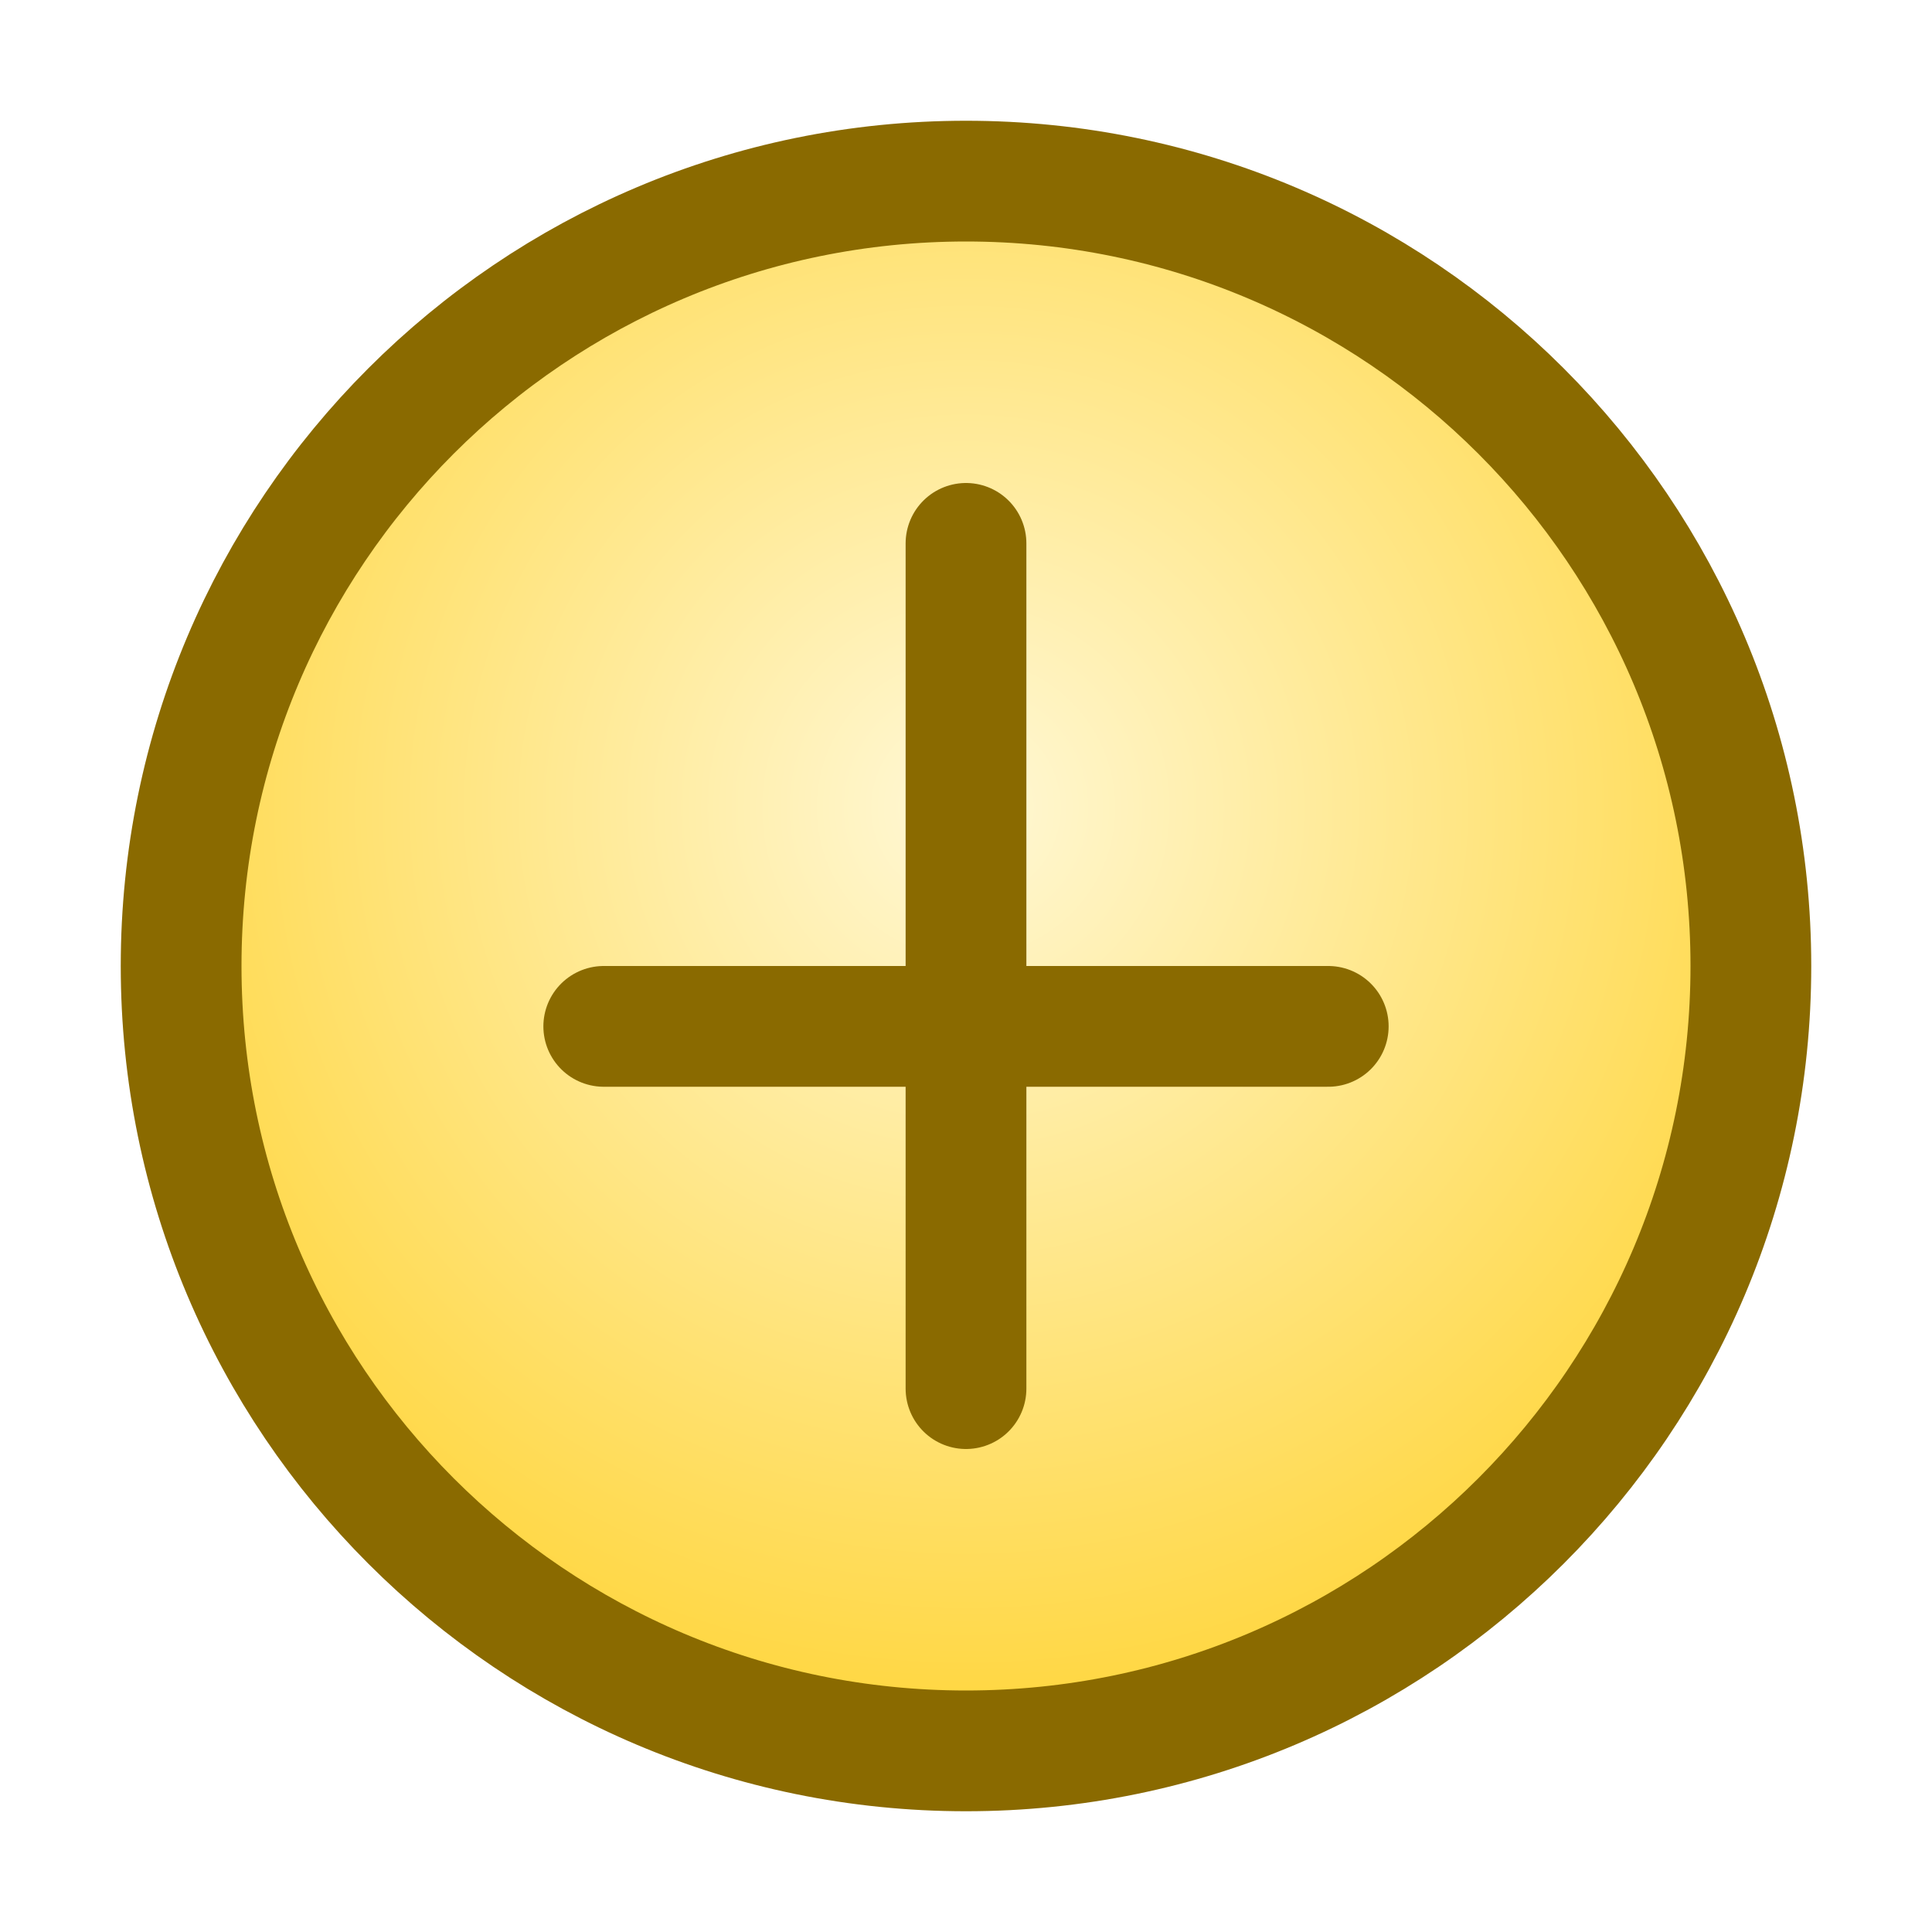
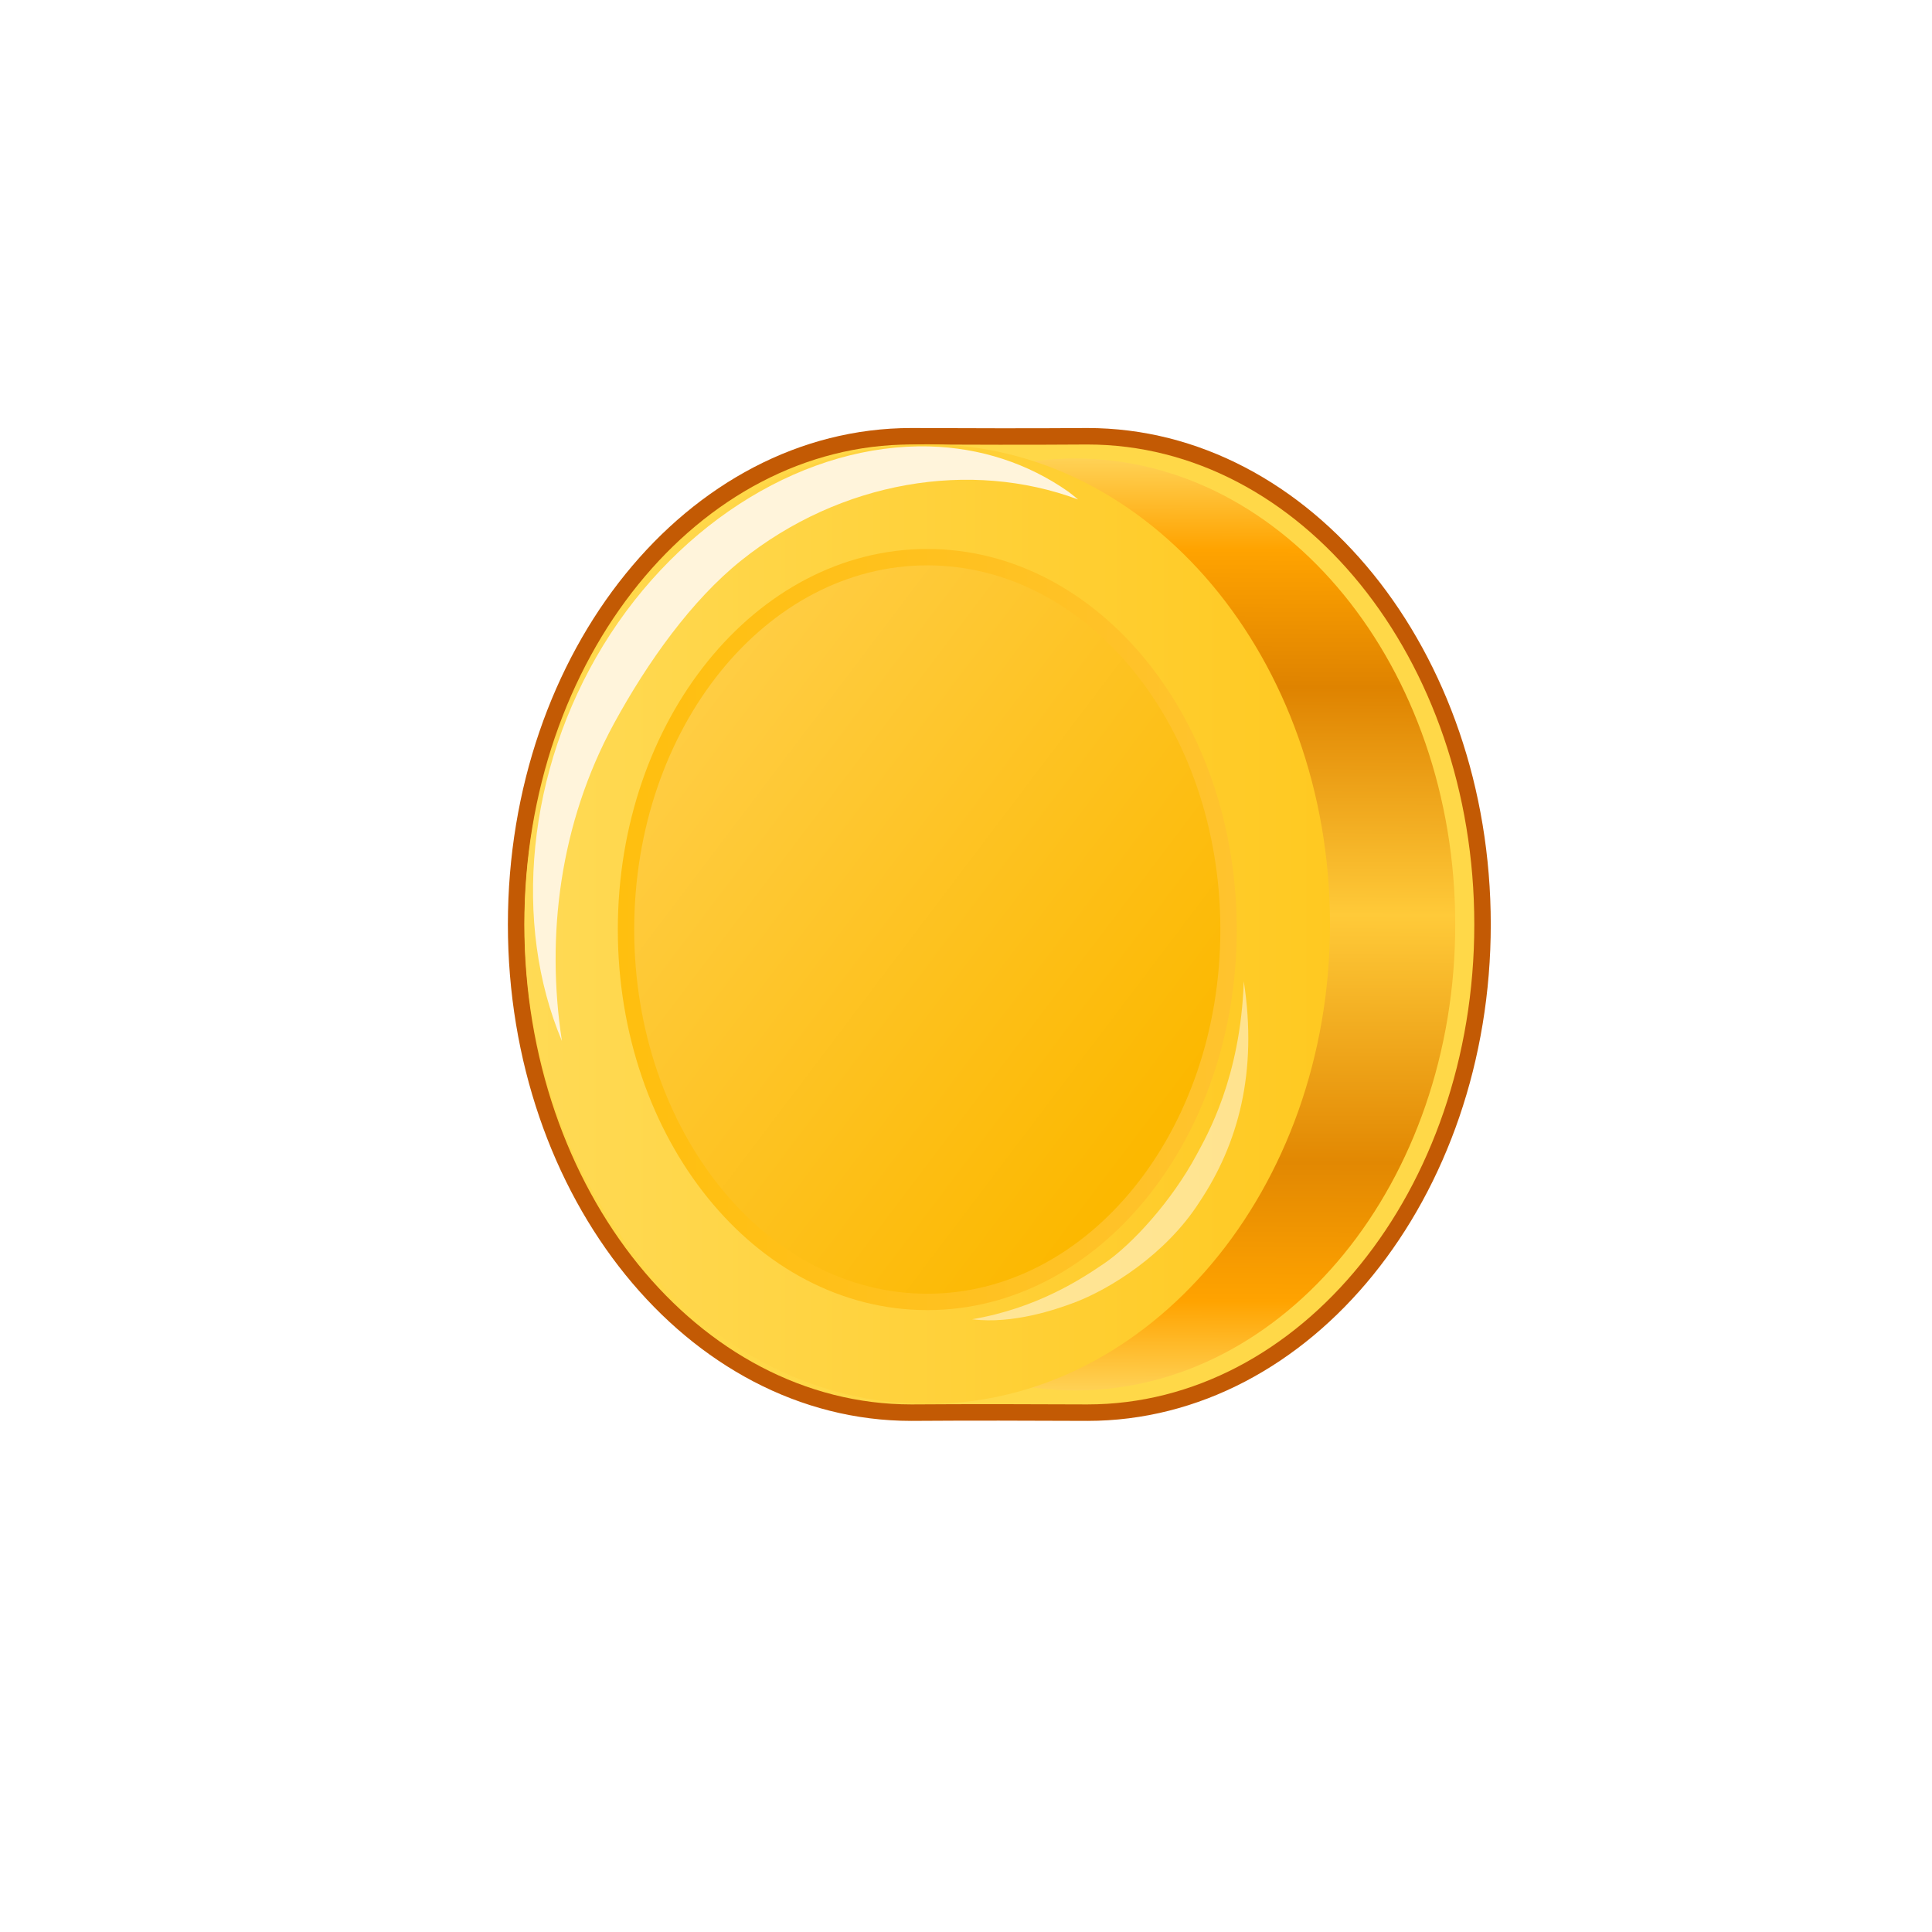
- <svg xmlns="http://www.w3.org/2000/svg" viewBox="0 0 64 64" fill="none">
-   <defs>
-     <radialGradient id="g" cx="0.5" cy="0.4" r="0.6">
-       <stop offset="0" stop-color="#fff8d6" />
-       <stop offset="1" stop-color="#ffd53a" />
-     </radialGradient>
+ <svg xmlns="http://www.w3.org/2000/svg" xmlns:xlink="http://www.w3.org/1999/xlink" width="500" height="500" viewBox="0 0 132.292 132.292" version="1.1" id="svg8665">
+   <defs id="defs8659">
+     <linearGradient id="linearGradient1061">
+       <stop style="stop-color:#ffbf0f;stop-opacity:1" offset="0" id="stop1057" />
+       <stop style="stop-color:#ffc32e;stop-opacity:1" offset="1" id="stop1059" />
+     </linearGradient>
+     <linearGradient id="linearGradient8602">
+       <stop style="stop-color:#ffcd43;stop-opacity:1" offset="0" id="stop8598" />
+       <stop style="stop-color:#fcb800;stop-opacity:1" offset="1" id="stop8600" />
+     </linearGradient>
+     <linearGradient id="linearGradient1083">
+       <stop id="stop1079" offset="0" style="stop-color:#ffda55;stop-opacity:1" />
+       <stop id="stop1081" offset="1" style="stop-color:#ffc921;stop-opacity:1" />
+     </linearGradient>
+     <linearGradient xlink:href="#linearGradient1061" id="linearGradient8558" gradientUnits="userSpaceOnUse" gradientTransform="matrix(0.9721863,0,0,1.000309,-19.55339,89.40405)" x1="63.636" y1="138.911" x2="107.212" y2="138.911" />
+     <linearGradient xlink:href="#linearGradient8602" id="linearGradient8556" gradientUnits="userSpaceOnUse" gradientTransform="matrix(0.9721863,0,0,1.000309,-19.55339,89.40405)" x1="70.848" y1="121.19" x2="105.331" y2="148.037" />
+     <linearGradient xlink:href="#linearGradient1083" id="linearGradient8554" gradientUnits="userSpaceOnUse" gradientTransform="matrix(1.0355,0,0,0.9998503,-25.38326,-3.63561)" x1="59.2" y1="231.657" x2="112.462" y2="231.657" />
+     <linearGradient xlink:href="#linearGradient4863-0" id="linearGradient8552" gradientUnits="userSpaceOnUse" gradientTransform="matrix(0.9455307,0,0,0.9533032,-16.68441,95.58509)" x1="95.68" y1="105.382" x2="95.415" y2="172.445" />
+     <linearGradient id="linearGradient4863-0">
+       <stop id="stop4861" offset="0" style="stop-color:#ffd256;stop-opacity:1" />
+       <stop style="stop-color:#ffa300;stop-opacity:1" offset="0.098" id="stop4873" />
+       <stop id="stop4881" offset="0.245" style="stop-color:#df8300;stop-opacity:1" />
+       <stop id="stop4877" offset="0.489" style="stop-color:#ffca39;stop-opacity:1" />
+       <stop style="stop-color:#e28802;stop-opacity:1" offset="0.754" id="stop4879" />
+       <stop id="stop4883" offset="0.903" style="stop-color:#ffa300;stop-opacity:1" />
+       <stop id="stop4859" offset="1" style="stop-color:#ffd256;stop-opacity:1;" />
+     </linearGradient>
  </defs>
-   <circle cx="32" cy="32" r="26" fill="url(#g)" stroke="#8a6a00" stroke-width="4" />
-   <path d="M20 34 h24" stroke="#8a6a00" stroke-width="4" stroke-linecap="round" />
-   <path d="M32 18 v28" stroke="#8a6a00" stroke-width="4" stroke-linecap="round" />
+   <g id="layer1" transform="translate(0,-164.7083)">
+     <g id="g9306">
+       <path id="path8480" d="m 62.401,194.581 c -14.945,4e-5 -27.06,14.966 -27.06,33.429 -1.88e-4,18.462 12.115,33.429 27.06,33.429 2.023,-0.014 3.962,-0.019 6.009,-0.018 2.059,0.002 4.009,0.007 6.045,0.018 14.945,-5e-5 27.06,-14.967 27.06,-33.429 -5e-5,-18.462 -12.115,-33.428 -27.06,-33.429 -2.023,0.014 -3.962,0.019 -6.009,0.017 -2.059,-0.002 -4.009,-0.006 -6.045,-0.017 z" style="opacity:1;fill:#ffd848;fill-opacity:1;stroke:#c35a04;stroke-width:1.128;stroke-miterlimit:4;stroke-dasharray:none;stroke-opacity:1" />
+       <ellipse ry="31.907" rx="26.018" cy="228.01" cx="73.628" id="ellipse8482" style="opacity:1;fill:url(#linearGradient8552);fill-opacity:1;stroke:none;stroke-width:1.08;stroke-miterlimit:4;stroke-dasharray:none;stroke-opacity:1" />
+       <path style="opacity:1;fill:url(#linearGradient8554);fill-opacity:1;stroke:none;stroke-width:1.128;stroke-miterlimit:4;stroke-dasharray:none;stroke-opacity:1" d="m 91.071,227.987 a 27.577,32.856 0 0 1 -27.577,32.856 27.577,32.856 0 0 1 -27.577,-32.856 27.577,32.856 0 0 1 27.577,-32.856 27.577,32.856 0 0 1 27.577,32.856 z" id="path8484" />
+       <path id="path8486" d="m 63.644,195.278 c -8.302,-0.219 -17.052,4.992 -22.347,13.633 -5.235,8.557 -6.207,19.049 -2.82,27.079 -1.103,-7.172 -0.158,-14.902 3.573,-21.754 2.307,-4.226 5.322,-8.437 8.68,-11.13 6.841,-5.486 15.729,-6.939 23.092,-4.197 -0.217,-0.182 -0.439,-0.359 -0.664,-0.53 -2.774,-1.946 -6.034,-3.009 -9.514,-3.101 z" style="opacity:1;fill:#fff4db;fill-opacity:1;fill-rule:nonzero;stroke:none;stroke-width:5.842;stroke-miterlimit:4;stroke-dasharray:none;stroke-dashoffset:0;stroke-opacity:1" />
+       <ellipse style="opacity:1;fill:url(#linearGradient8556);fill-opacity:1;fill-rule:nonzero;stroke:none;stroke-width:1.122;stroke-miterlimit:4;stroke-dasharray:none;stroke-dashoffset:0;stroke-opacity:1" id="ellipse8488" cx="63.495" cy="228.358" rx="20.629" ry="25.498" />
+       <ellipse ry="25.498" rx="20.629" cy="228.358" cx="63.495" id="ellipse8490" style="opacity:1;fill:none;fill-opacity:1;fill-rule:nonzero;stroke:url(#linearGradient8558);stroke-width:1.122;stroke-miterlimit:4;stroke-dasharray:none;stroke-dashoffset:0;stroke-opacity:1" />
+       <path style="opacity:0.581;fill:#fff4db;fill-opacity:1;fill-rule:nonzero;stroke:none;stroke-width:3.769;stroke-miterlimit:4;stroke-dasharray:none;stroke-dashoffset:0;stroke-opacity:1" d="m 73.495,253.928 c 2.497,-0.931 6.349,-3.331 8.642,-6.92 2.649,-3.972 3.989,-8.882 3.03,-15.104 -0.225,6.627 -2.535,10.575 -3.238,11.885 -1.667,3.109 -4.389,6.13 -6.36,7.46 -1.47,0.993 -4.52,3.032 -9.005,3.795 2.798,0.357 5.805,-0.697 6.93,-1.117 z" id="path8496" />
+     </g>
+   </g>
</svg>
